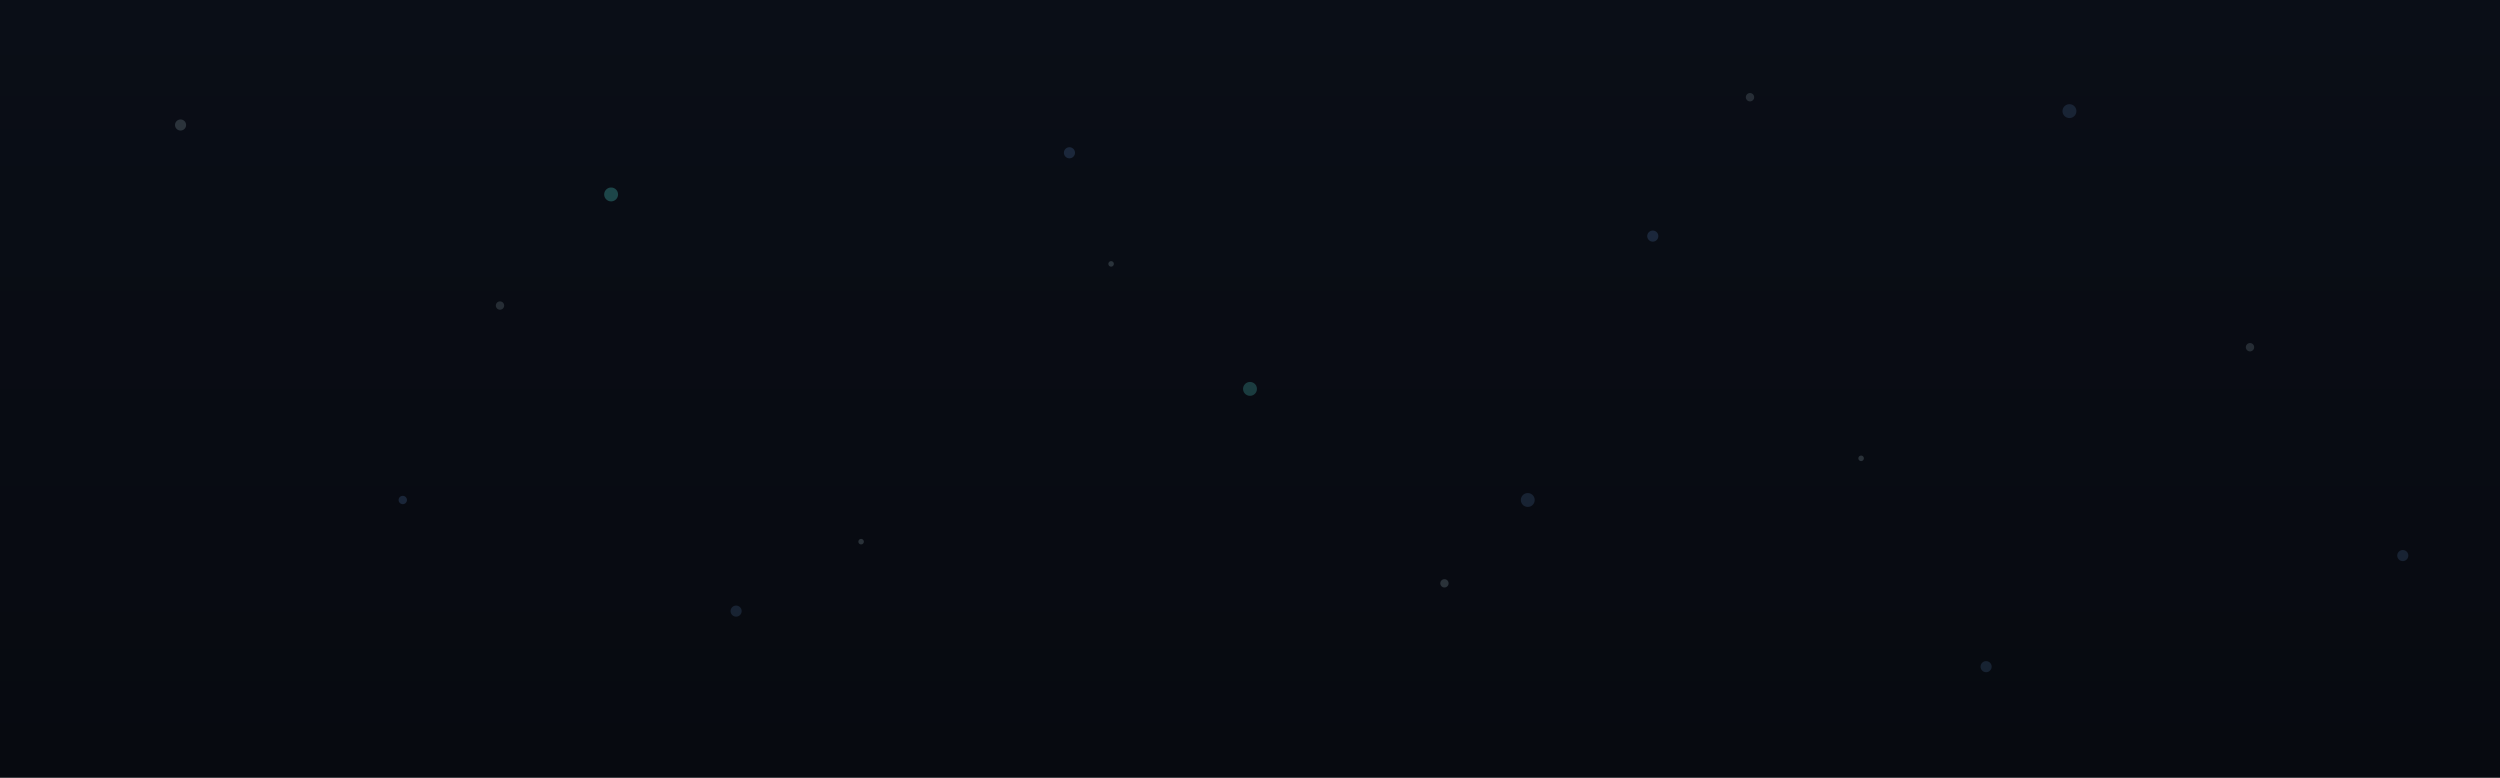
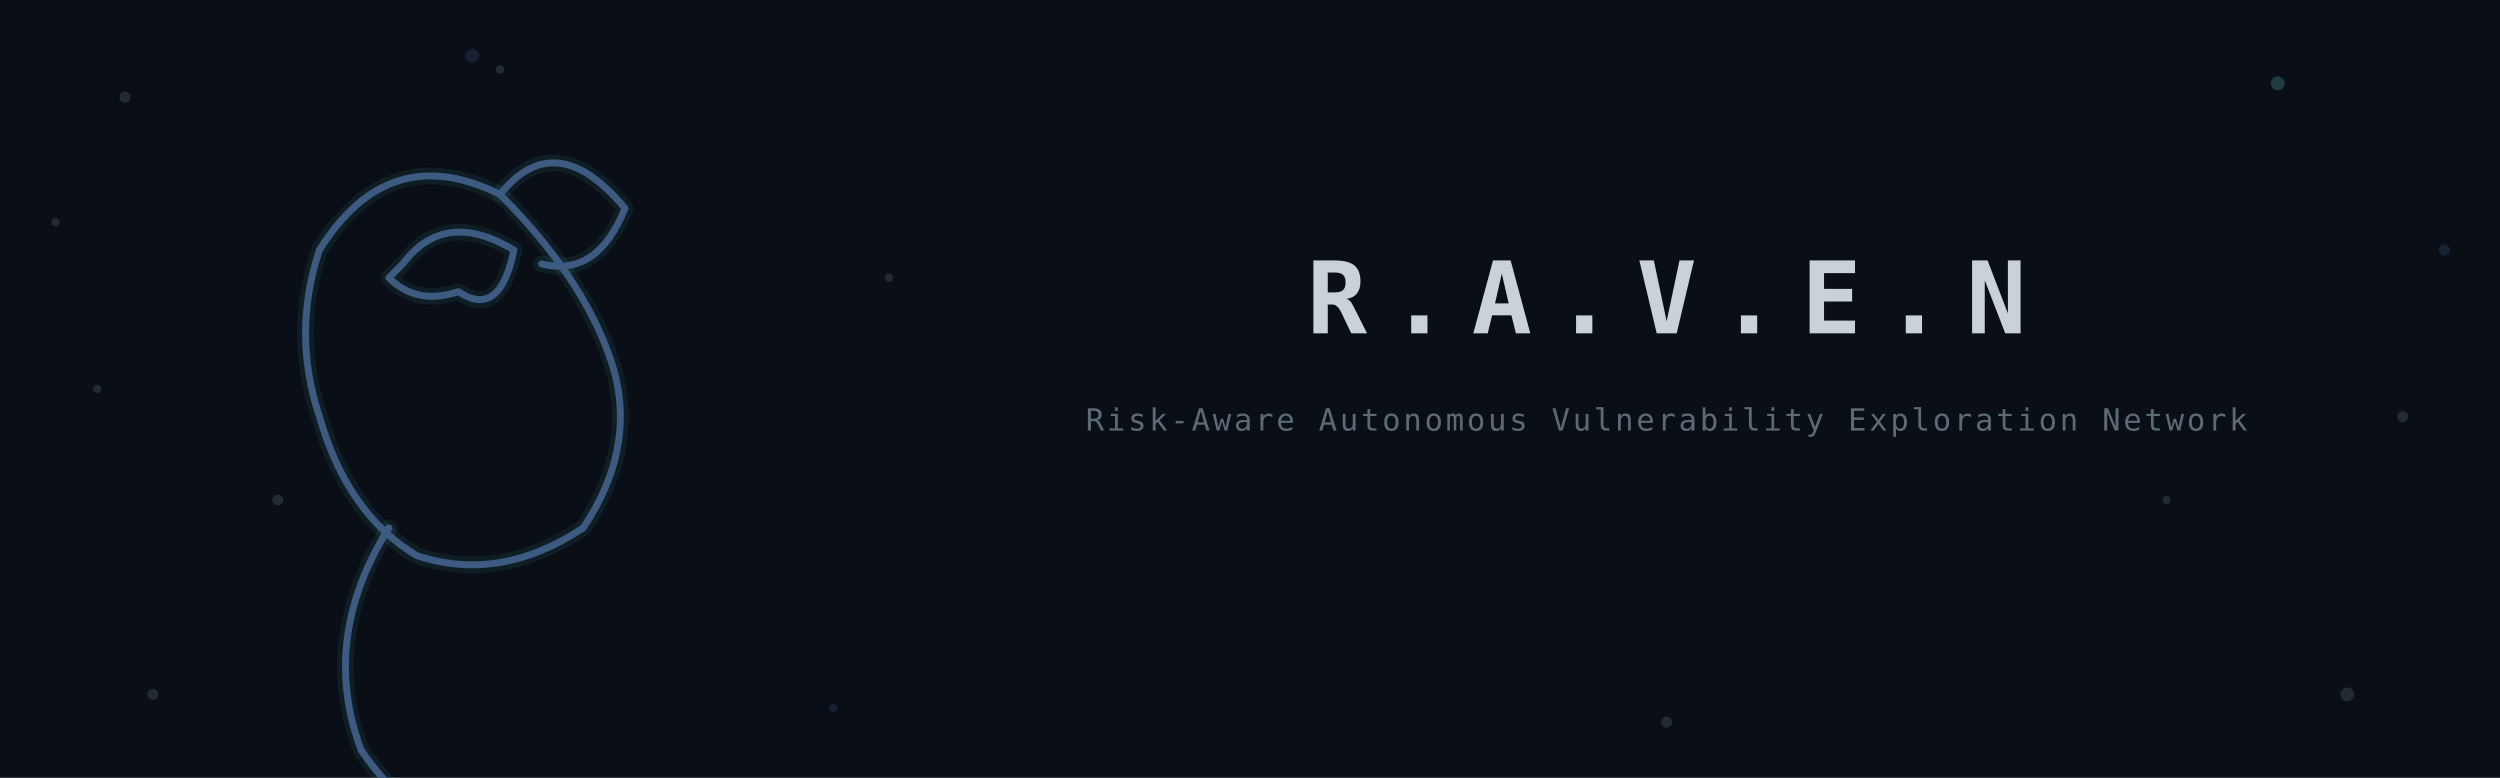
<svg xmlns="http://www.w3.org/2000/svg" viewBox="0 0 900 280">
-   <defs>
-     <style>
-       @media (prefers-reduced-motion: reduce) {
-         * { animation: none !important; }
-       }
-       .mono { font-family: ui-monospace, SFMono-Regular, "SF Mono", Menlo, Consolas, "Liberation Mono", monospace; }
-     </style>
-     <filter id="glow">
-       <feGaussianBlur stdDeviation="3" result="blur" />
-       <feMerge>
-         <feMergeNode in="blur" />
-         <feMergeNode in="SourceGraphic" />
-       </feMerge>
-     </filter>
-     <linearGradient id="bgGrad" x1="0%" y1="0%" x2="0%" y2="100%">
-       <stop offset="0%" stop-color="#0a0e17" />
-       <stop offset="100%" stop-color="#070a10" />
-     </linearGradient>
-   </defs>
-   <rect width="900" height="280" fill="url(#bgGrad)" />
-   <g id="particles">
-     <circle cx="65" cy="45" r="2" fill="#5c6b73" opacity="0.4">
-       <animateTransform attributeName="transform" type="translate" values="0,0; 15,-8; 0,0" dur="8s" repeatCount="indefinite" calcMode="spline" keySplines="0.4 0 0.6 1; 0.4 0 0.6 1" />
-       <animate attributeName="opacity" values="0.3;0.6;0.3" dur="5s" repeatCount="indefinite" begin="0.2s" />
+   <rect width="900" height="280" fill="#0a0e17" />
+   <g>
+     <circle cx="45" cy="35" r="2" fill="#5c6b73" opacity="0.3">
+       <animateTransform attributeName="transform" type="translate" values="0,0; 12,-8; 0,0" dur="10s" repeatCount="indefinite" begin="0s" />
+       <animate attributeName="opacity" values="0.2;0.5;0.2" dur="6s" repeatCount="indefinite" begin="0s" />
    </circle>
-     <circle cx="145" cy="180" r="1.5" fill="#3d5a80" opacity="0.35">
-       <animateTransform attributeName="transform" type="translate" values="0,0; -12,10; 0,0" dur="10s" repeatCount="indefinite" calcMode="spline" keySplines="0.4 0 0.6 1; 0.4 0 0.6 1" />
-       <animate attributeName="opacity" values="0.25;0.55;0.25" dur="6s" repeatCount="indefinite" begin="0.8s" />
+     <circle cx="180" cy="25" r="1.5" fill="#5c6b73" opacity="0.3">
+       <animateTransform attributeName="transform" type="translate" values="0,0; -10,10; 0,0" dur="12s" repeatCount="indefinite" begin="0.3s" />
+       <animate attributeName="opacity" values="0.2;0.5;0.2" dur="5s" repeatCount="indefinite" begin="0.3s" />
    </circle>
-     <circle cx="220" cy="70" r="2.5" fill="#4ecdc4" opacity="0.3">
-       <animateTransform attributeName="transform" type="translate" values="0,0; 20,-5; 0,0" dur="7s" repeatCount="indefinite" calcMode="spline" keySplines="0.4 0 0.6 1; 0.4 0 0.6 1" />
-       <animate attributeName="opacity" values="0.2;0.7;0.2" dur="4.5s" repeatCount="indefinite" begin="0.3s" />
+     <circle cx="820" cy="30" r="2.5" fill="#4ecdc4" opacity="0.25">
+       <animateTransform attributeName="transform" type="translate" values="0,0; 15,-5; 0,0" dur="9s" repeatCount="indefinite" begin="0.6s" />
+       <animate attributeName="opacity" values="0.15;0.45;0.15" dur="4s" repeatCount="indefinite" begin="0.6s" />
    </circle>
-     <circle cx="310" cy="195" r="1" fill="#5c6b73" opacity="0.4">
-       <animateTransform attributeName="transform" type="translate" values="0,0; -18,12; 0,0" dur="11s" repeatCount="indefinite" calcMode="spline" keySplines="0.4 0 0.6 1; 0.4 0 0.6 1" />
-       <animate attributeName="opacity" values="0.3;0.6;0.3" dur="5.5s" repeatCount="indefinite" begin="1.1s" />
+     <circle cx="35" cy="140" r="1.5" fill="#5c6b73" opacity="0.3">
+       <animateTransform attributeName="transform" type="translate" values="0,0; 8,-12; 0,0" dur="11s" repeatCount="indefinite" begin="0.9s" />
+       <animate attributeName="opacity" values="0.2;0.5;0.2" dur="7s" repeatCount="indefinite" begin="0.9s" />
    </circle>
-     <circle cx="385" cy="55" r="2" fill="#3d5a80" opacity="0.35">
-       <animateTransform attributeName="transform" type="translate" values="0,0; 10,-15; 0,0" dur="9s" repeatCount="indefinite" calcMode="spline" keySplines="0.4 0 0.6 1; 0.4 0 0.6 1" />
-       <animate attributeName="opacity" values="0.25;0.55;0.25" dur="6.5s" repeatCount="indefinite" begin="1.5s" />
-     </circle>
-     <circle cx="450" cy="140" r="2.5" fill="#4ecdc4" opacity="0.25">
-       <animateTransform attributeName="transform" type="translate" values="0,0; -15,8; 0,0" dur="8.5s" repeatCount="indefinite" calcMode="spline" keySplines="0.4 0 0.6 1; 0.4 0 0.6 1" />
-       <animate attributeName="opacity" values="0.15;0.65;0.15" dur="4s" repeatCount="indefinite" begin="0.5s" />
-     </circle>
-     <circle cx="520" cy="210" r="1.5" fill="#5c6b73" opacity="0.4">
-       <animateTransform attributeName="transform" type="translate" values="0,0; 12,-10; 0,0" dur="10.5s" repeatCount="indefinite" calcMode="spline" keySplines="0.4 0 0.6 1; 0.4 0 0.6 1" />
-       <animate attributeName="opacity" values="0.3;0.6;0.3" dur="5s" repeatCount="indefinite" begin="2.2s" />
-     </circle>
-     <circle cx="595" cy="85" r="2" fill="#3d5a80" opacity="0.35">
-       <animateTransform attributeName="transform" type="translate" values="0,0; -10,14; 0,0" dur="7.5s" repeatCount="indefinite" calcMode="spline" keySplines="0.4 0 0.6 1; 0.4 0 0.6 1" />
-       <animate attributeName="opacity" values="0.25;0.55;0.25" dur="6s" repeatCount="indefinite" begin="2.8s" />
-     </circle>
-     <circle cx="670" cy="165" r="1" fill="#5c6b73" opacity="0.4">
-       <animateTransform attributeName="transform" type="translate" values="0,0; 18,-7; 0,0" dur="9.5s" repeatCount="indefinite" calcMode="spline" keySplines="0.4 0 0.6 1; 0.4 0 0.6 1" />
-       <animate attributeName="opacity" values="0.3;0.6;0.3" dur="5.5s" repeatCount="indefinite" begin="3.1s" />
-     </circle>
-     <circle cx="745" cy="40" r="2.5" fill="#3d5a80" opacity="0.3">
-       <animateTransform attributeName="transform" type="translate" values="0,0; -14,9; 0,0" dur="8s" repeatCount="indefinite" calcMode="spline" keySplines="0.4 0 0.6 1; 0.4 0 0.6 1" />
-       <animate attributeName="opacity" values="0.2;0.5;0.2" dur="6.5s" repeatCount="indefinite" begin="3.5s" />
-     </circle>
-     <circle cx="810" cy="125" r="1.5" fill="#5c6b73" opacity="0.35">
-       <animateTransform attributeName="transform" type="translate" values="0,0; 10,-12; 0,0" dur="11s" repeatCount="indefinite" calcMode="spline" keySplines="0.4 0 0.6 1; 0.4 0 0.6 1" />
-       <animate attributeName="opacity" values="0.25;0.55;0.25" dur="5s" repeatCount="indefinite" begin="4.2s" />
-     </circle>
-     <circle cx="865" cy="200" r="2" fill="#3d5a80" opacity="0.3">
-       <animateTransform attributeName="transform" type="translate" values="0,0; -16,6; 0,0" dur="9s" repeatCount="indefinite" calcMode="spline" keySplines="0.4 0 0.6 1; 0.4 0 0.6 1" />
-       <animate attributeName="opacity" values="0.2;0.5;0.2" dur="6s" repeatCount="indefinite" begin="4.8s" />
-     </circle>
-     <circle cx="180" cy="110" r="1.5" fill="#5c6b73" opacity="0.35">
-       <animateTransform attributeName="transform" type="translate" values="0,0; 14,-11; 0,0" dur="7.5s" repeatCount="indefinite" calcMode="spline" keySplines="0.4 0 0.6 1; 0.4 0 0.6 1" />
-       <animate attributeName="opacity" values="0.25;0.55;0.25" dur="5s" repeatCount="indefinite" begin="0.6s" />
-     </circle>
-     <circle cx="265" cy="220" r="2" fill="#3d5a80" opacity="0.3">
-       <animateTransform attributeName="transform" type="translate" values="0,0; -11,13; 0,0" dur="10s" repeatCount="indefinite" calcMode="spline" keySplines="0.4 0 0.6 1; 0.4 0 0.6 1" />
+     <circle cx="865" cy="150" r="2" fill="#5c6b73" opacity="0.3">
+       <animateTransform attributeName="transform" type="translate" values="0,0; -12,8; 0,0" dur="13s" repeatCount="indefinite" begin="1.2s" />
      <animate attributeName="opacity" values="0.2;0.5;0.2" dur="6s" repeatCount="indefinite" begin="1.2s" />
    </circle>
-     <circle cx="400" cy="95" r="1" fill="#5c6b73" opacity="0.4">
-       <animateTransform attributeName="transform" type="translate" values="0,0; 16,-9; 0,0" dur="8.5s" repeatCount="indefinite" calcMode="spline" keySplines="0.4 0 0.6 1; 0.4 0 0.6 1" />
-       <animate attributeName="opacity" values="0.3;0.6;0.3" dur="5.5s" repeatCount="indefinite" begin="1.8s" />
+     <circle cx="55" cy="250" r="2" fill="#5c6b73" opacity="0.3">
+       <animateTransform attributeName="transform" type="translate" values="0,0; 10,8; 0,0" dur="9s" repeatCount="indefinite" begin="1.5s" />
+       <animate attributeName="opacity" values="0.2;0.5;0.2" dur="5s" repeatCount="indefinite" begin="1.5s" />
    </circle>
-     <circle cx="550" cy="180" r="2.5" fill="#3d5a80" opacity="0.3">
-       <animateTransform attributeName="transform" type="translate" values="0,0; -13,11; 0,0" dur="9s" repeatCount="indefinite" calcMode="spline" keySplines="0.4 0 0.6 1; 0.4 0 0.6 1" />
-       <animate attributeName="opacity" values="0.2;0.5;0.2" dur="6s" repeatCount="indefinite" begin="2.4s" />
+     <circle cx="300" cy="255" r="1.5" fill="#3d5a80" opacity="0.25">
+       <animateTransform attributeName="transform" type="translate" values="0,0; -8,-10; 0,0" dur="14s" repeatCount="indefinite" begin="1.8s" />
+       <animate attributeName="opacity" values="0.15;0.4;0.15" dur="8s" repeatCount="indefinite" begin="1.8s" />
    </circle>
-     <circle cx="630" cy="35" r="1.5" fill="#5c6b73" opacity="0.35">
-       <animateTransform attributeName="transform" type="translate" values="0,0; 11,-14; 0,0" dur="7s" repeatCount="indefinite" calcMode="spline" keySplines="0.4 0 0.6 1; 0.4 0 0.6 1" />
-       <animate attributeName="opacity" values="0.25;0.55;0.25" dur="5s" repeatCount="indefinite" begin="3s" />
+     <circle cx="845" cy="250" r="2.5" fill="#5c6b73" opacity="0.3">
+       <animateTransform attributeName="transform" type="translate" values="0,0; -14,-6; 0,0" dur="10s" repeatCount="indefinite" begin="2.1s" />
+       <animate attributeName="opacity" values="0.2;0.5;0.2" dur="6s" repeatCount="indefinite" begin="2.1s" />
    </circle>
-     <circle cx="715" cy="240" r="2" fill="#3d5a80" opacity="0.3">
-       <animateTransform attributeName="transform" type="translate" values="0,0; -17,8; 0,0" dur="10.5s" repeatCount="indefinite" calcMode="spline" keySplines="0.4 0 0.6 1; 0.4 0 0.6 1" />
-       <animate attributeName="opacity" values="0.2;0.5;0.2" dur="6.5s" repeatCount="indefinite" begin="3.6s" />
+     <circle cx="20" cy="80" r="1.5" fill="#5c6b73" opacity="0.3">
+       <animateTransform attributeName="transform" type="translate" values="0,0; 12,5; 0,0" dur="11s" repeatCount="indefinite" begin="2.4s" />
+       <animate attributeName="opacity" values="0.2;0.5;0.2" dur="5s" repeatCount="indefinite" begin="2.4s" />
+     </circle>
+     <circle cx="880" cy="90" r="2" fill="#3d5a80" opacity="0.25">
+       <animateTransform attributeName="transform" type="translate" values="0,0; -10,-12; 0,0" dur="12s" repeatCount="indefinite" begin="2.7s" />
+       <animate attributeName="opacity" values="0.15;0.4;0.15" dur="7s" repeatCount="indefinite" begin="2.7s" />
+     </circle>
+     <circle cx="100" cy="180" r="2" fill="#5c6b73" opacity="0.3">
+       <animateTransform attributeName="transform" type="translate" values="0,0; 8,-14; 0,0" dur="10s" repeatCount="indefinite" begin="3s" />
+       <animate attributeName="opacity" values="0.2;0.5;0.2" dur="5s" repeatCount="indefinite" begin="3s" />
+     </circle>
+     <circle cx="780" cy="180" r="1.5" fill="#5c6b73" opacity="0.3">
+       <animateTransform attributeName="transform" type="translate" values="0,0; -12,10; 0,0" dur="9s" repeatCount="indefinite" begin="3.3s" />
+       <animate attributeName="opacity" values="0.2;0.5;0.2" dur="6s" repeatCount="indefinite" begin="3.3s" />
+     </circle>
+     <circle cx="170" cy="20" r="2.5" fill="#3d5a80" opacity="0.25">
+       <animateTransform attributeName="transform" type="translate" values="0,0; 5,8; 0,0" dur="8s" repeatCount="indefinite" begin="3.6s" />
+       <animate attributeName="opacity" values="0.15;0.4;0.15" dur="4s" repeatCount="indefinite" begin="3.6s" />
+     </circle>
+     <circle cx="600" cy="260" r="2" fill="#5c6b73" opacity="0.3">
+       <animateTransform attributeName="transform" type="translate" values="0,0; -8,-10; 0,0" dur="11s" repeatCount="indefinite" begin="3.9s" />
+       <animate attributeName="opacity" values="0.2;0.5;0.2" dur="5s" repeatCount="indefinite" begin="3.9s" />
+     </circle>
+     <circle cx="320" cy="100" r="1.5" fill="#5c6b73" opacity="0.3">
+       <animateTransform attributeName="transform" type="translate" values="0,0; 10,-6; 0,0" dur="13s" repeatCount="indefinite" begin="4.2s" />
+       <animate attributeName="opacity" values="0.2;0.5;0.2" dur="7s" repeatCount="indefinite" begin="4.2s" />
    </circle>
  </g>
-   <g id="logo" transform="translate(140, 100)">
-     <path id="logo-path1" d="M 0 0 Q 25 -35 55 -20 Q 75 0 60 25 Q 40 40 15 35 Q -5 25 -10 10 Q -15 0 -10 -10 Z" stroke="#3d5a80" stroke-width="2.5" fill="none" stroke-linecap="round" stroke-linejoin="round" stroke-dasharray="280" stroke-dashoffset="280">
-       <animate attributeName="stroke-dashoffset" from="280" to="0" dur="0.7s" begin="0s" fill="freeze" calcMode="spline" keySplines="0.4 0 0.2 1" />
+   <g transform="translate(170, 140)">
+     <path d="M -55 -50 Q -30 -90 10 -70 Q 40 -40 50 -10 Q 60 20 40 50 Q 10 70 -20 60 Q -45 45 -55 10 Q -65 -20 -55 -50 Z" stroke="#4ecdc4" stroke-width="6" fill="none" opacity="0.08" stroke-linecap="round" stroke-linejoin="round">
+       <animate attributeName="opacity" values="0.05;0.18;0.05" dur="4s" repeatCount="indefinite" />
    </path>
-     <path d="M 0 0 Q 25 -35 55 -20 Q 75 0 60 25 Q 40 40 15 35 Q -5 25 -10 10 Q -15 0 -10 -10 Z" stroke="#4ecdc4" stroke-width="4" fill="none" opacity="0" filter="url(#glow)">
-       <animate attributeName="opacity" from="0" to="0.15" dur="0.4s" begin="2.5s" fill="freeze" />
+     <path d="M 10 -70 Q 30 -95 55 -65 Q 45 -40 25 -45" stroke="#4ecdc4" stroke-width="6" fill="none" opacity="0.08" stroke-linecap="round" stroke-linejoin="round">
+       <animate attributeName="opacity" values="0.05;0.18;0.05" dur="4s" repeatCount="indefinite" begin="0.5s" />
    </path>
-     <path id="logo-path2" d="M 55 -20 Q 75 -30 95 -15 Q 85 0 70 5" stroke="#3d5a80" stroke-width="2.5" fill="none" stroke-linecap="round" stroke-linejoin="round" stroke-dasharray="100" stroke-dashoffset="100">
-       <animate attributeName="stroke-dashoffset" from="100" to="0" dur="0.5s" begin="0.4s" fill="freeze" calcMode="spline" keySplines="0.4 0 0.2 1" />
+     <path d="M -25 -45 Q -10 -65 15 -50 Q 10 -25 -5 -35 Q -20 -30 -30 -40 Z" stroke="#4ecdc4" stroke-width="6" fill="none" opacity="0.08" stroke-linecap="round" stroke-linejoin="round">
+       <animate attributeName="opacity" values="0.05;0.18;0.05" dur="4s" repeatCount="indefinite" begin="1s" />
    </path>
-     <path d="M 55 -20 Q 75 -30 95 -15 Q 85 0 70 5" stroke="#4ecdc4" stroke-width="4" fill="none" opacity="0" filter="url(#glow)">
-       <animate attributeName="opacity" from="0" to="0.15" dur="0.4s" begin="2.5s" fill="freeze" />
-     </path>
-     <path id="logo-path3" d="M 20 -10 Q 35 -22 50 -15 Q 45 2 35 5 Q 25 0 15 -2 Z" stroke="#3d5a80" stroke-width="2.5" fill="none" stroke-linecap="round" stroke-linejoin="round" stroke-dasharray="120" stroke-dashoffset="120">
-       <animate attributeName="stroke-dashoffset" from="120" to="0" dur="0.6s" begin="0.8s" fill="freeze" calcMode="spline" keySplines="0.4 0 0.2 1" />
-     </path>
-     <path d="M 20 -10 Q 35 -22 50 -15 Q 45 2 35 5 Q 25 0 15 -2 Z" stroke="#4ecdc4" stroke-width="4" fill="none" opacity="0" filter="url(#glow)">
-       <animate attributeName="opacity" from="0" to="0.15" dur="0.4s" begin="2.5s" fill="freeze" />
-     </path>
-     <path id="logo-path4" d="M -10 10 Q -30 30 -25 55 Q -15 70 5 75" stroke="#3d5a80" stroke-width="2.5" fill="none" stroke-linecap="round" stroke-linejoin="round" stroke-dasharray="140" stroke-dashoffset="140">
-       <animate attributeName="stroke-dashoffset" from="140" to="0" dur="0.7s" begin="1.2s" fill="freeze" calcMode="spline" keySplines="0.4 0 0.2 1" />
-     </path>
-     <path d="M -10 10 Q -30 30 -25 55 Q -15 70 5 75" stroke="#4ecdc4" stroke-width="4" fill="none" opacity="0" filter="url(#glow)">
-       <animate attributeName="opacity" from="0" to="0.15" dur="0.4s" begin="2.5s" fill="freeze" />
-     </path>
-     <path id="logo-path5" d="M 15 35 Q 30 45 20 55" stroke="#3d5a80" stroke-width="2" fill="none" stroke-linecap="round" stroke-dasharray="50" stroke-dashoffset="50">
-       <animate attributeName="stroke-dashoffset" from="50" to="0" dur="0.4s" begin="1.6s" fill="freeze" calcMode="spline" keySplines="0.4 0 0.2 1" />
-     </path>
-     <path d="M 15 35 Q 30 45 20 55" stroke="#4ecdc4" stroke-width="3.5" fill="none" opacity="0" filter="url(#glow)">
-       <animate attributeName="opacity" from="0" to="0.15" dur="0.4s" begin="2.5s" fill="freeze" />
+     <path d="M -30 50 Q -55 90 -40 130 Q -20 160 20 170" stroke="#4ecdc4" stroke-width="6" fill="none" opacity="0.08" stroke-linecap="round" stroke-linejoin="round">
+       <animate attributeName="opacity" values="0.05;0.18;0.05" dur="4s" repeatCount="indefinite" begin="1.5s" />
    </path>
  </g>
-   <g id="text-group" transform="translate(500, 140)">
-     <line x1="0" y1="-50" x2="280" y2="-50" stroke="#3d5a80" stroke-width="1" stroke-dasharray="280" stroke-dashoffset="280" opacity="0.8">
-       <animate attributeName="stroke-dashoffset" from="280" to="0" dur="0.6s" begin="2.5s" fill="freeze" calcMode="spline" keySplines="0.4 0 0.2 1" />
-       <animate attributeName="opacity" from="0" to="0.8" dur="0.6s" begin="2.5s" fill="freeze" />
-     </line>
-     <text class="mono" x="140" y="-28" text-anchor="middle" font-size="32" fill="#c9d1d9" letter-spacing="6" opacity="0">
-       <animate attributeName="opacity" from="0" to="1" dur="0.8s" begin="2.8s" fill="freeze" />
-     </text>R.A.V.E.N
- 
-     <text class="mono" x="140" y="6" text-anchor="middle" font-size="11" fill="#5c6b73" letter-spacing="1" opacity="0">
-       <animate attributeName="opacity" from="0" to="1" dur="0.8s" begin="3.4s" fill="freeze" />
-     </text>Risk-Aware Autonomous Vulnerability Exploration Network
+   <g transform="translate(170, 140)">
+     <path d="M -55 -50 Q -30 -90 10 -70 Q 40 -40 50 -10 Q 60 20 40 50 Q 10 70 -20 60 Q -45 45 -55 10 Q -65 -20 -55 -50 Z" stroke="#3d5a80" stroke-width="2.5" fill="none" stroke-linecap="round" stroke-linejoin="round" />
+     <path d="M 10 -70 Q 30 -95 55 -65 Q 45 -40 25 -45" stroke="#3d5a80" stroke-width="2.5" fill="none" stroke-linecap="round" stroke-linejoin="round" />
+     <path d="M -25 -45 Q -10 -65 15 -50 Q 10 -25 -5 -35 Q -20 -30 -30 -40 Z" stroke="#3d5a80" stroke-width="2.5" fill="none" stroke-linecap="round" stroke-linejoin="round" />
+     <path d="M -30 50 Q -55 90 -40 130 Q -20 160 20 170" stroke="#3d5a80" stroke-width="2.5" fill="none" stroke-linecap="round" stroke-linejoin="round" />
  </g>
+   <line x1="420" y1="135" x2="420" y2="135" stroke="#3d5a80" stroke-width="1" opacity="0.6">
+     <animate attributeName="x2" from="420" to="780" dur="1s" begin="0.5s" fill="freeze" />
+   </line>
+   <text x="600" y="120" text-anchor="middle" font-family="monospace" font-size="36" font-weight="bold" fill="#c9d1d9" letter-spacing="8">R.A.V.E.N</text>
+   <text x="600" y="155" text-anchor="middle" font-family="monospace" font-size="11" fill="#5c6b73" letter-spacing="1">Risk-Aware Autonomous Vulnerability Exploration Network</text>
</svg>
